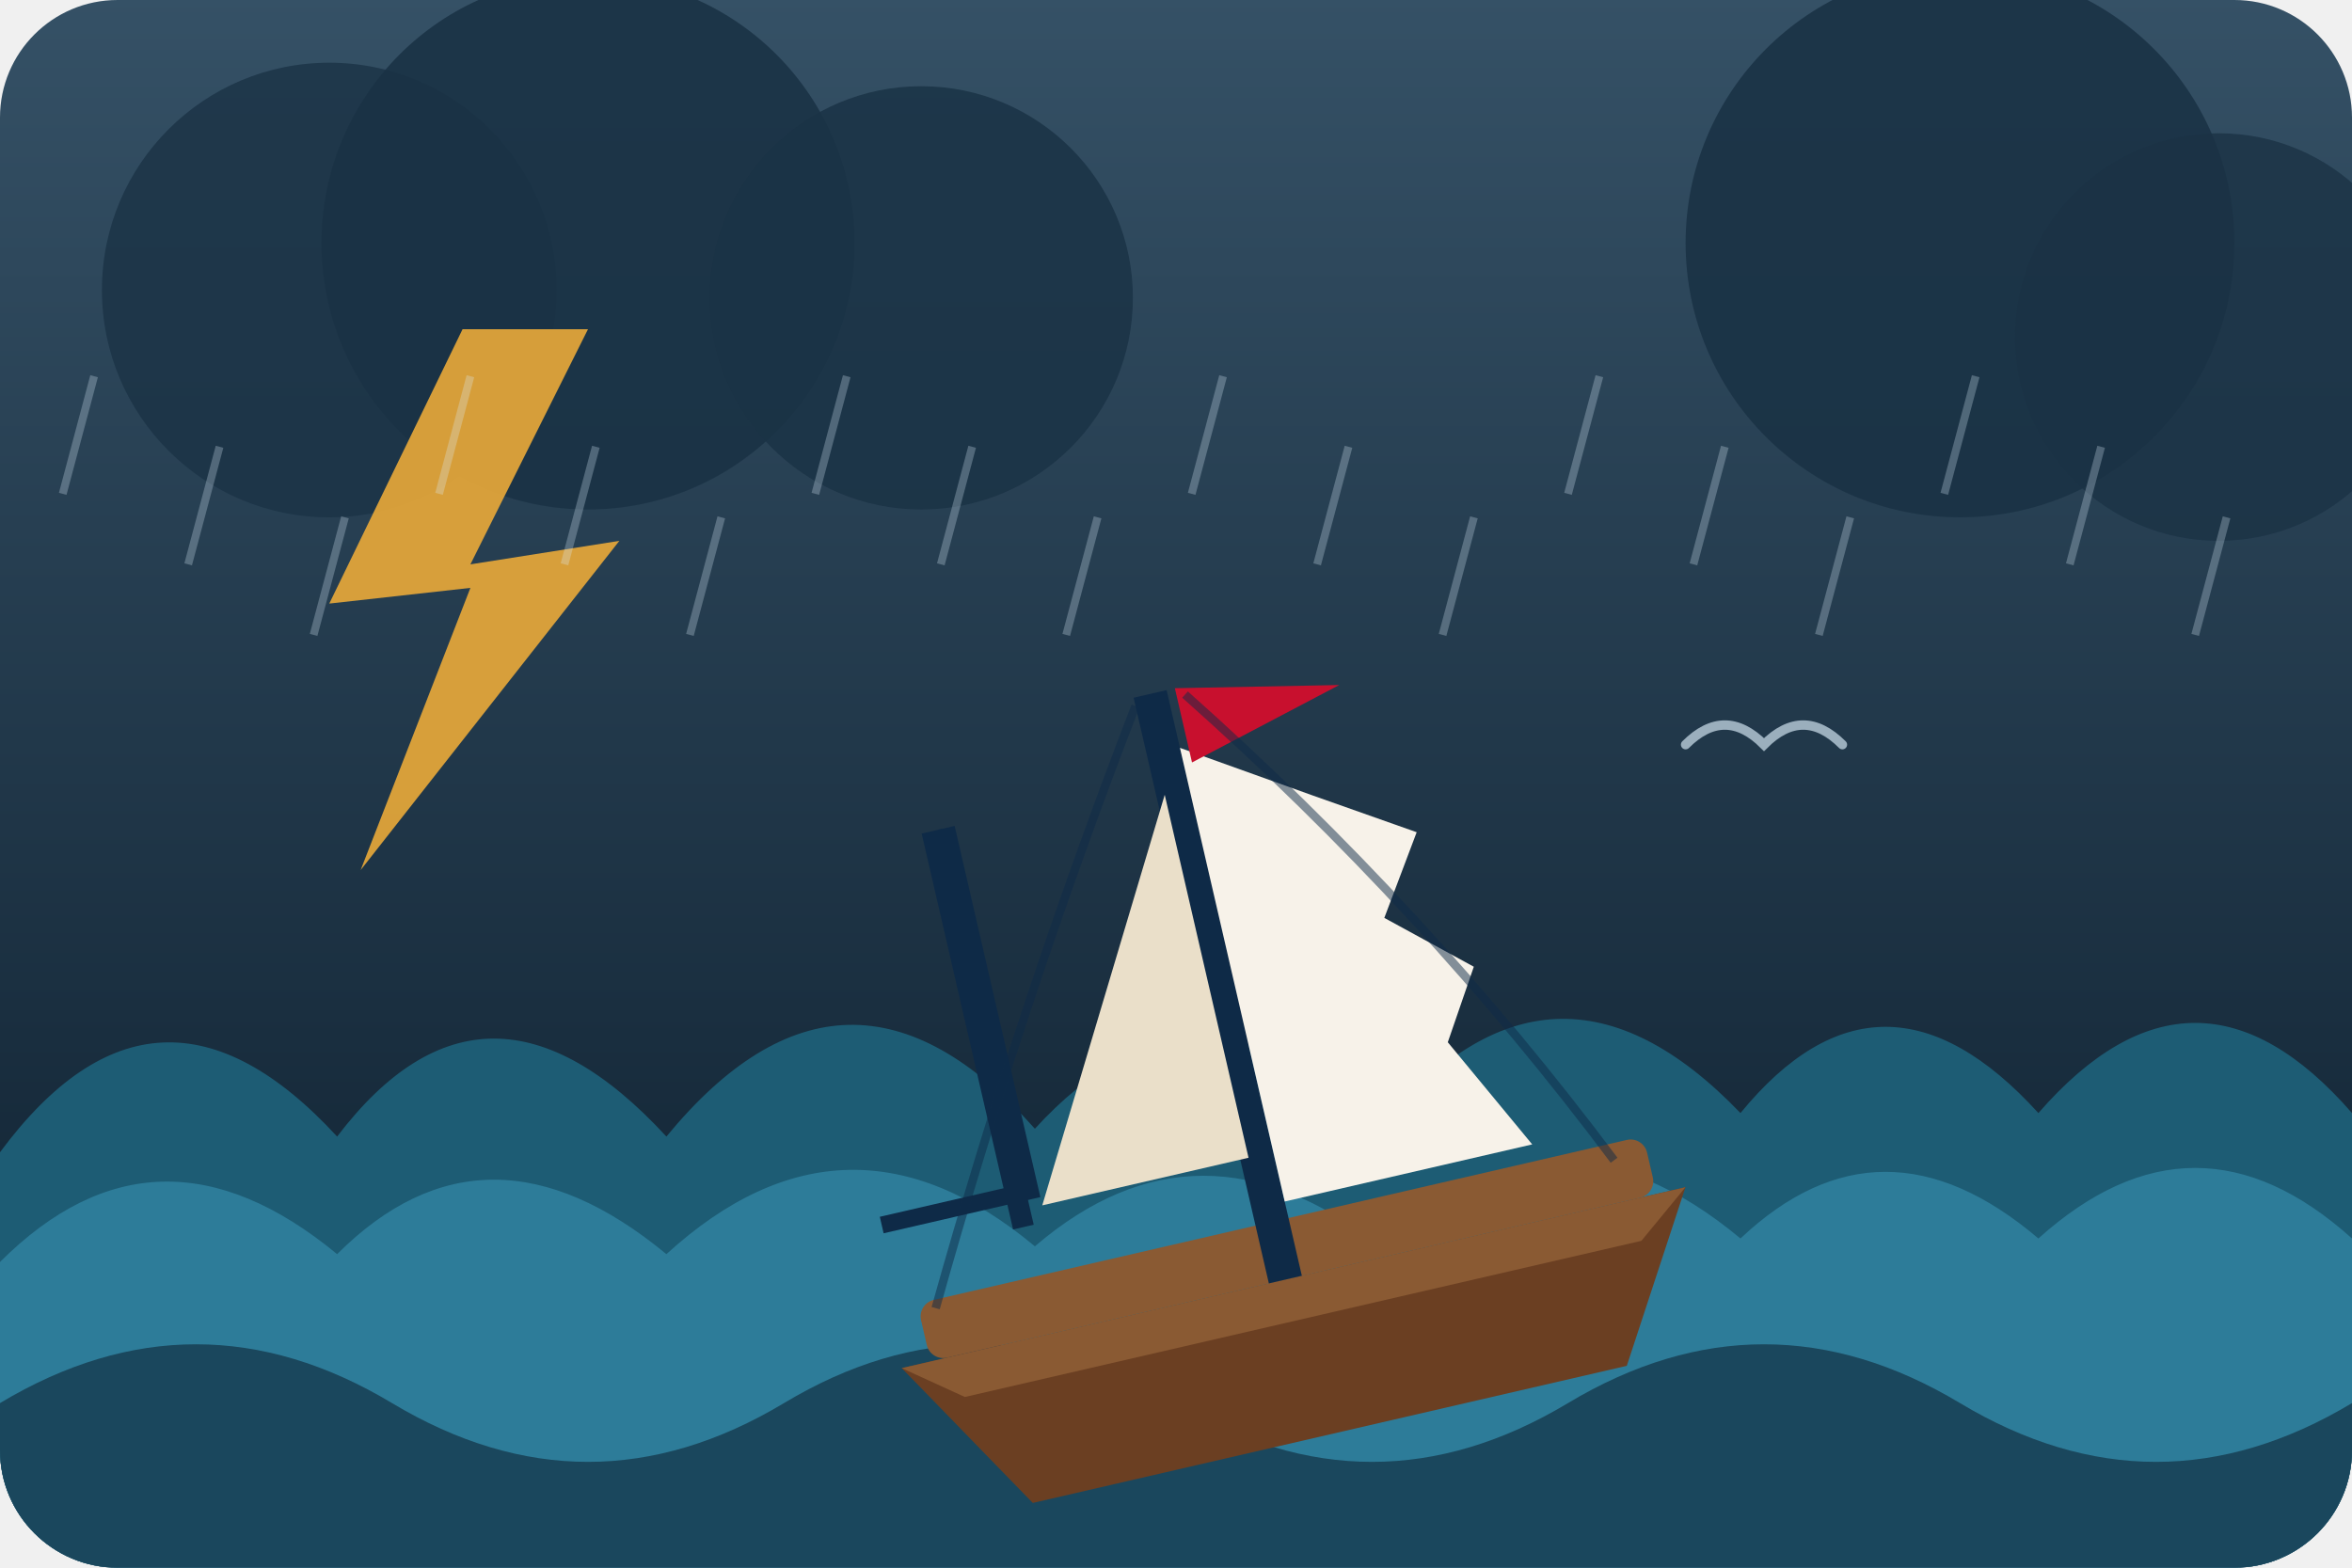
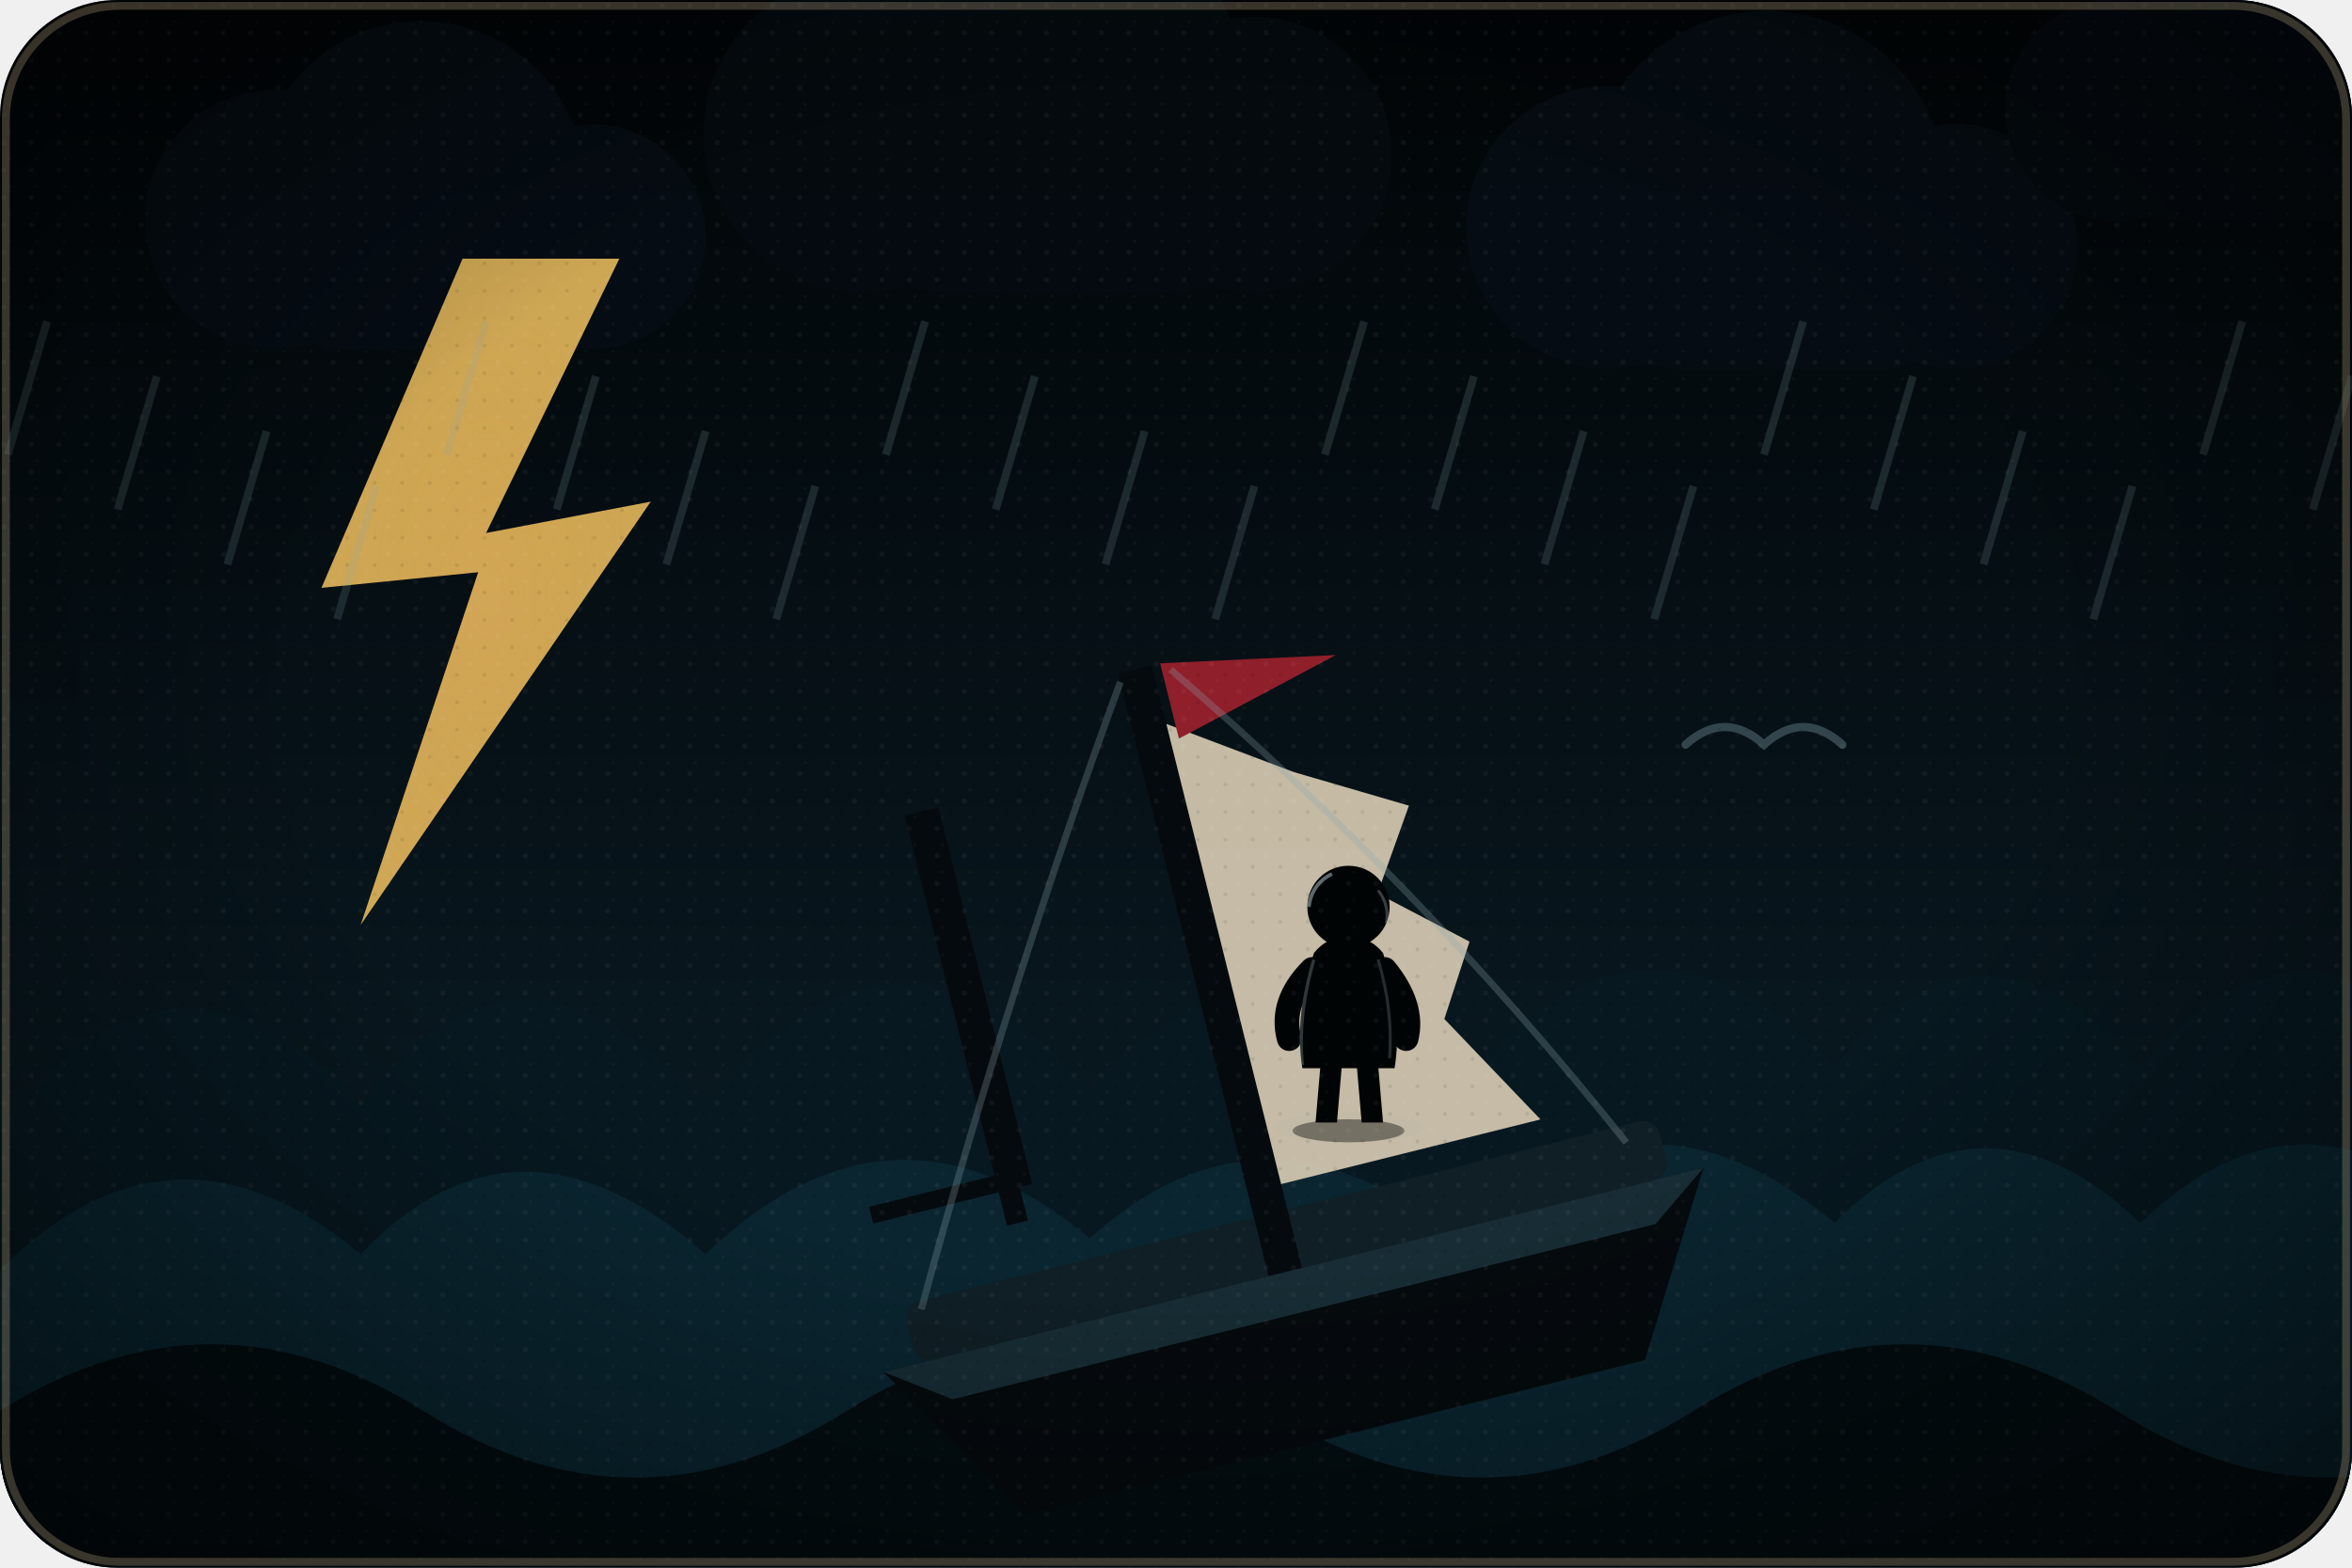
<svg xmlns="http://www.w3.org/2000/svg" viewBox="0 0 600 400" role="img" aria-labelledby="title">
  <defs>
    <linearGradient id="bg" x1="0" y1="0" x2="0" y2="1">
-       <stop offset="0" stop-color="#355166" />
-       <stop offset="1" stop-color="#0b1c2b" />
+       <stop offset="0" stop-color="#010406" />
+       <stop offset="1" stop-color="#0c202a" />
    </linearGradient>
    <linearGradient id="sea" x1="0" y1="0" x2="0" y2="1">
-       <stop offset="0" stop-color="#2f7f9d" />
-       <stop offset="1" stop-color="#1d5c74" />
+       <stop offset="0" stop-color="#0c202b" />
+       <stop offset="1" stop-color="#030a0f" />
    </linearGradient>
+     <radialGradient id="moonGlow">
+       <stop offset="0" stop-color="#f2ead8" stop-opacity=".55" />
+       <stop offset=".35" stop-color="#c9d8d9" stop-opacity=".18" />
+       <stop offset="1" stop-color="#c9d8d9" stop-opacity="0" />
+     </radialGradient>
+     <radialGradient id="warm">
+       <stop offset="0" stop-color="#e0a45a" stop-opacity=".55" />
+       <stop offset=".5" stop-color="#d98a3d" stop-opacity=".16" />
+       <stop offset="1" stop-color="#d98a3d" stop-opacity="0" />
+     </radialGradient>
+     <radialGradient id="vig" cx=".5" cy=".45" r=".76">
+       <stop offset=".48" stop-color="#000" stop-opacity="0" />
+       <stop offset="1" stop-color="#000" stop-opacity=".62" />
+     </radialGradient>
+     <pattern id="grain" width="7" height="7" patternUnits="userSpaceOnUse">
+       <circle cx="1" cy="1.4" r=".65" fill="#ffffff" opacity=".055" />
+       <circle cx="4.6" cy="4.2" r=".5" fill="#000000" opacity=".1" />
+       <circle cx="2.4" cy="5.6" r=".4" fill="#ffffff" opacity=".04" />
+     </pattern>
    <clipPath id="round">
      <rect width="600" height="400" rx="30" />
    </clipPath>
  </defs>
  <g clip-path="url(#round)">
    <rect width="600" height="400" fill="url(#bg)" />
-     <circle cx="84" cy="74" r="58" fill="#1a3245" opacity=".8" />
-     <circle cx="150" cy="62" r="68" fill="#1a3245" opacity=".9" />
-     <circle cx="235" cy="76" r="54" fill="#1a3245" opacity=".85" />
-     <circle cx="500" cy="62" r="70" fill="#1a3245" opacity=".9" />
-     <circle cx="566" cy="86" r="52" fill="#1a3245" opacity=".8" />
-     <path d="M118 84 L84 154 L120 150 L92 222 L158 138 L120 144 L150 84 Z" fill="#e0a43a" opacity=".95" />
-     <g stroke="#dceefb" stroke-width="2" opacity=".28">
-       <path d="M24 96 l-8 30" />
-       <path d="M56 114 l-8 30" />
-       <path d="M88 132 l-8 30" />
-       <path d="M120 96 l-8 30" />
-       <path d="M152 114 l-8 30" />
-       <path d="M184 132 l-8 30" />
-       <path d="M216 96 l-8 30" />
-       <path d="M248 114 l-8 30" />
-       <path d="M280 132 l-8 30" />
-       <path d="M312 96 l-8 30" />
-       <path d="M344 114 l-8 30" />
-       <path d="M376 132 l-8 30" />
-       <path d="M408 96 l-8 30" />
-       <path d="M440 114 l-8 30" />
-       <path d="M472 132 l-8 30" />
-       <path d="M504 96 l-8 30" />
-       <path d="M536 114 l-8 30" />
-       <path d="M568 132 l-8 30" />
+     <g transform="translate(70 56) scale(1.1)" fill="#050d13" opacity="0.95">
+       <circle cx="0" cy="0" r="30" />
+       <circle cx="34" cy="-8" r="38" />
+       <circle cx="74" cy="4" r="26" />
+       <rect x="0" y="0" width="74" height="30" rx="15" />
    </g>
-     <path d="M0 294 q40 -54 86 -4 q38 -50 84 0 q46 -56 94 -2 q42 -46 88 0 q44 -54 92 -4 q36 -44 76 0 q40 -46 80 0 v116 H0 Z" fill="#1d5c74" />
-     <path d="M0 322 q40 -40 86 -2 q38 -38 84 0 q46 -42 94 -2 q42 -36 88 0 q44 -42 92 -2 q36 -34 76 0 q40 -36 80 0 v84 H0 Z" fill="#2f7f9d" opacity=".9" />
-     <path d="M0 358 q50 -30 100 0 t100 0 t100 0 t100 0 t100 0 t100 0 v42 H0 Z" fill="#0b1c2b" opacity=".55" />
-     <g transform="translate(330 326) scale(1.08) rotate(-13)">
-       <path d="M-95 0 L95 0 L72 38 L-72 38 Z" fill="#6b3f22" />
-       <path d="M-95 0 L95 0 L82 10 L-82 10 Z" fill="#8a5a33" />
-       <rect x="-88" y="-14" width="176" height="14" rx="4" fill="#8a5a33" />
-       <rect x="-6" y="-142" width="8" height="142" fill="#0e2a47" />
-       <rect x="-62" y="-122" width="5" height="96" fill="#0e2a47" />
-       <path d="M2 -128 L2 -18 L62 -18 L48 -46 L58 -62 L40 -78 L52 -96 L30 -110 Z" fill="#f7f2e9" />
-       <path d="M-4 -118 L-4 -30 L-54 -30 Z" fill="#eadfc9" />
-       <path d="M-56 -122 L-56 -34 L-92 -34" fill="none" stroke="#0e2a47" stroke-width="4" />
-       <path d="M4 -142 L42 -134 L4 -124 Z" fill="#c8102e" />
-       <path d="M6 -140 Q50 -78 80 -10" fill="none" stroke="#0e2a47" stroke-width="2" opacity=".5" />
-       <path d="M-6 -140 Q-48 -78 -84 -12" fill="none" stroke="#0e2a47" stroke-width="2" opacity=".5" />
+     <g transform="translate(220 34) scale(1.35)" fill="#040a0f" opacity="0.95">
+       <circle cx="0" cy="0" r="30" />
+       <circle cx="34" cy="-8" r="38" />
+       <circle cx="74" cy="4" r="26" />
+       <rect x="0" y="0" width="74" height="30" rx="15" />
    </g>
-     <path d="M430 190 q10 -10 20 0 q10 -10 20 0" fill="none" stroke="#dceefb" stroke-width="2.4" stroke-linecap="round" opacity=".65" />
+     <g transform="translate(410 58) scale(1.2)" fill="#050d13" opacity="0.95">
+       <circle cx="0" cy="0" r="30" />
+       <circle cx="34" cy="-8" r="38" />
+       <circle cx="74" cy="4" r="26" />
+       <rect x="0" y="0" width="74" height="30" rx="15" />
+     </g>
+     <g transform="translate(540 28) scale(0.95)" fill="#040a0f" opacity="0.9">
+       <circle cx="0" cy="0" r="30" />
+       <circle cx="34" cy="-8" r="38" />
+       <circle cx="74" cy="4" r="26" />
+       <rect x="0" y="0" width="74" height="30" rx="15" />
+     </g>
+     <path d="M118 66 L82 150 L122 146 L92 236 L166 128 L124 136 L158 66 Z" fill="#e0b45a" opacity=".92" />
+     <path d="M118 66 L82 150 L122 146 L92 236 L166 128 L124 136 L158 66 Z" fill="url(#warm)" opacity=".35" />
+     <g stroke="#8ba6ad" stroke-width="2" opacity=".18">
+       <path d="M12 82 l-10 34" />
+       <path d="M40 96 l-10 34" />
+       <path d="M68 110 l-10 34" />
+       <path d="M96 124 l-10 34" />
+       <path d="M124 82 l-10 34" />
+       <path d="M152 96 l-10 34" />
+       <path d="M180 110 l-10 34" />
+       <path d="M208 124 l-10 34" />
+       <path d="M236 82 l-10 34" />
+       <path d="M264 96 l-10 34" />
+       <path d="M292 110 l-10 34" />
+       <path d="M320 124 l-10 34" />
+       <path d="M348 82 l-10 34" />
+       <path d="M376 96 l-10 34" />
+       <path d="M404 110 l-10 34" />
+       <path d="M432 124 l-10 34" />
+       <path d="M460 82 l-10 34" />
+       <path d="M488 96 l-10 34" />
+       <path d="M516 110 l-10 34" />
+       <path d="M544 124 l-10 34" />
+       <path d="M572 82 l-10 34" />
+       <path d="M600 96 l-10 34" />
+     </g>
+     <path d="M0 288 q44 -58 92 -6 q40 -54 88 0 q48 -60 98 -4 q44 -50 94 0 q46 -58 96 -6 q38 -46 78 0 q42 -48 84 0 v122 H0 Z" fill="#071820" />
+     <path d="M0 324 q44 -44 92 -4 q40 -42 88 0 q48 -46 98 -4 q44 -40 94 0 q46 -46 96 -4 q38 -38 78 0 q42 -40 84 0 v82 H0 Z" fill="#0a2630" opacity=".95" />
+     <path d="M0 360 q54 -34 108 0 t108 0 t108 0 t108 0 t108 0 t108 0 v40 H0 Z" fill="#02080c" opacity=".85" />
+     <g transform="translate(330 324) scale(1.1) rotate(-14)">
+       <path d="M-98 0 L98 0 L74 40 L-74 40 Z" fill="#050a0e" />
+       <path d="M-98 0 L98 0 L84 10 L-84 10 Z" fill="#172c34" />
+       <rect x="-90" y="-14" width="180" height="14" rx="4" fill="#101f26" />
+       <rect x="-6" y="-144" width="8" height="144" fill="#050a0e" />
+       <rect x="-62" y="-124" width="5" height="98" fill="#050a0e" />
+       <path d="M2 -130 L2 -20 L64 -20 L48 -48 L58 -64 L40 -80 L52 -98 L28 -112 Z" fill="#d9cdb5" opacity=".9" />
+       <path d="M-56 -124 L-56 -36 L-92 -36" fill="none" stroke="#050a0e" stroke-width="4" />
+       <path d="M4 -144 L44 -136 L4 -126 Z" fill="#8f1f2b" />
+       <path d="M6 -142 Q50 -80 82 -10" fill="none" stroke="#8ba6ad" stroke-width="1.6" opacity=".28" />
+       <path d="M-6 -142 Q-48 -80 -86 -12" fill="none" stroke="#8ba6ad" stroke-width="1.6" opacity=".28" />
+     </g>
+     <g transform="translate(344 286) scale(0.42 0.42)">
+       <ellipse cx="0" cy="4" rx="46" ry="9" fill="#8ba6ad" opacity=".055" />
+       <ellipse cx="0" cy="6" rx="34" ry="7" fill="#000" opacity=".4" />
+       <path d="M-21 -102 q-12 40 -7 70 h56 q5 -30 -7 -70 q-8 -10 -21 -10 q-13 0 -21 10 Z" fill="#010405" />
+       <path d="M-17 -34 l-3 35 h13 l3 -35 Z" fill="#010405" />
+       <path d="M5 -34 l3 35 h13 l-3 -35 Z" fill="#010405" />
+       <path d="M-22 -92 q-20 20 -14 42" fill="none" stroke="#010405" stroke-width="15" stroke-linecap="round" />
+       <path d="M22 -92 q18 22 13 42" fill="none" stroke="#010405" stroke-width="15" stroke-linecap="round" />
+       <circle cx="0" cy="-130" r="25" fill="#010405" />
+       <path d="M-24 -130 A24 24 0 0 1 -10 -150" fill="none" stroke="#a8bcc0" stroke-width="2.2" opacity=".55" />
+       <path d="M18 -140 A24 24 0 0 1 23 -120" fill="none" stroke="#a8bcc0" stroke-width="1.8" opacity=".32" />
+       <path d="M-21 -98 q-10 34 -7 64" fill="none" stroke="#a8bcc0" stroke-width="2" opacity=".28" />
+       <path d="M18 -98 q9 30 7 60" fill="none" stroke="#a8bcc0" stroke-width="1.8" opacity=".22" />
+     </g>
+     <path d="M430 190 q10 -9 20 0 q10 -9 20 0" fill="none" stroke="#587078" stroke-width="2.08" stroke-linecap="round" opacity=".55" />
+     <rect width="600" height="400" fill="url(#grain)" opacity=".8" />
+     <rect width="600" height="400" fill="url(#vig)" />
+     <rect x="1.5" y="1.5" width="597" height="397" rx="29" fill="none" stroke="#c4b08a" stroke-opacity=".28" stroke-width="2" />
  </g>
</svg>
